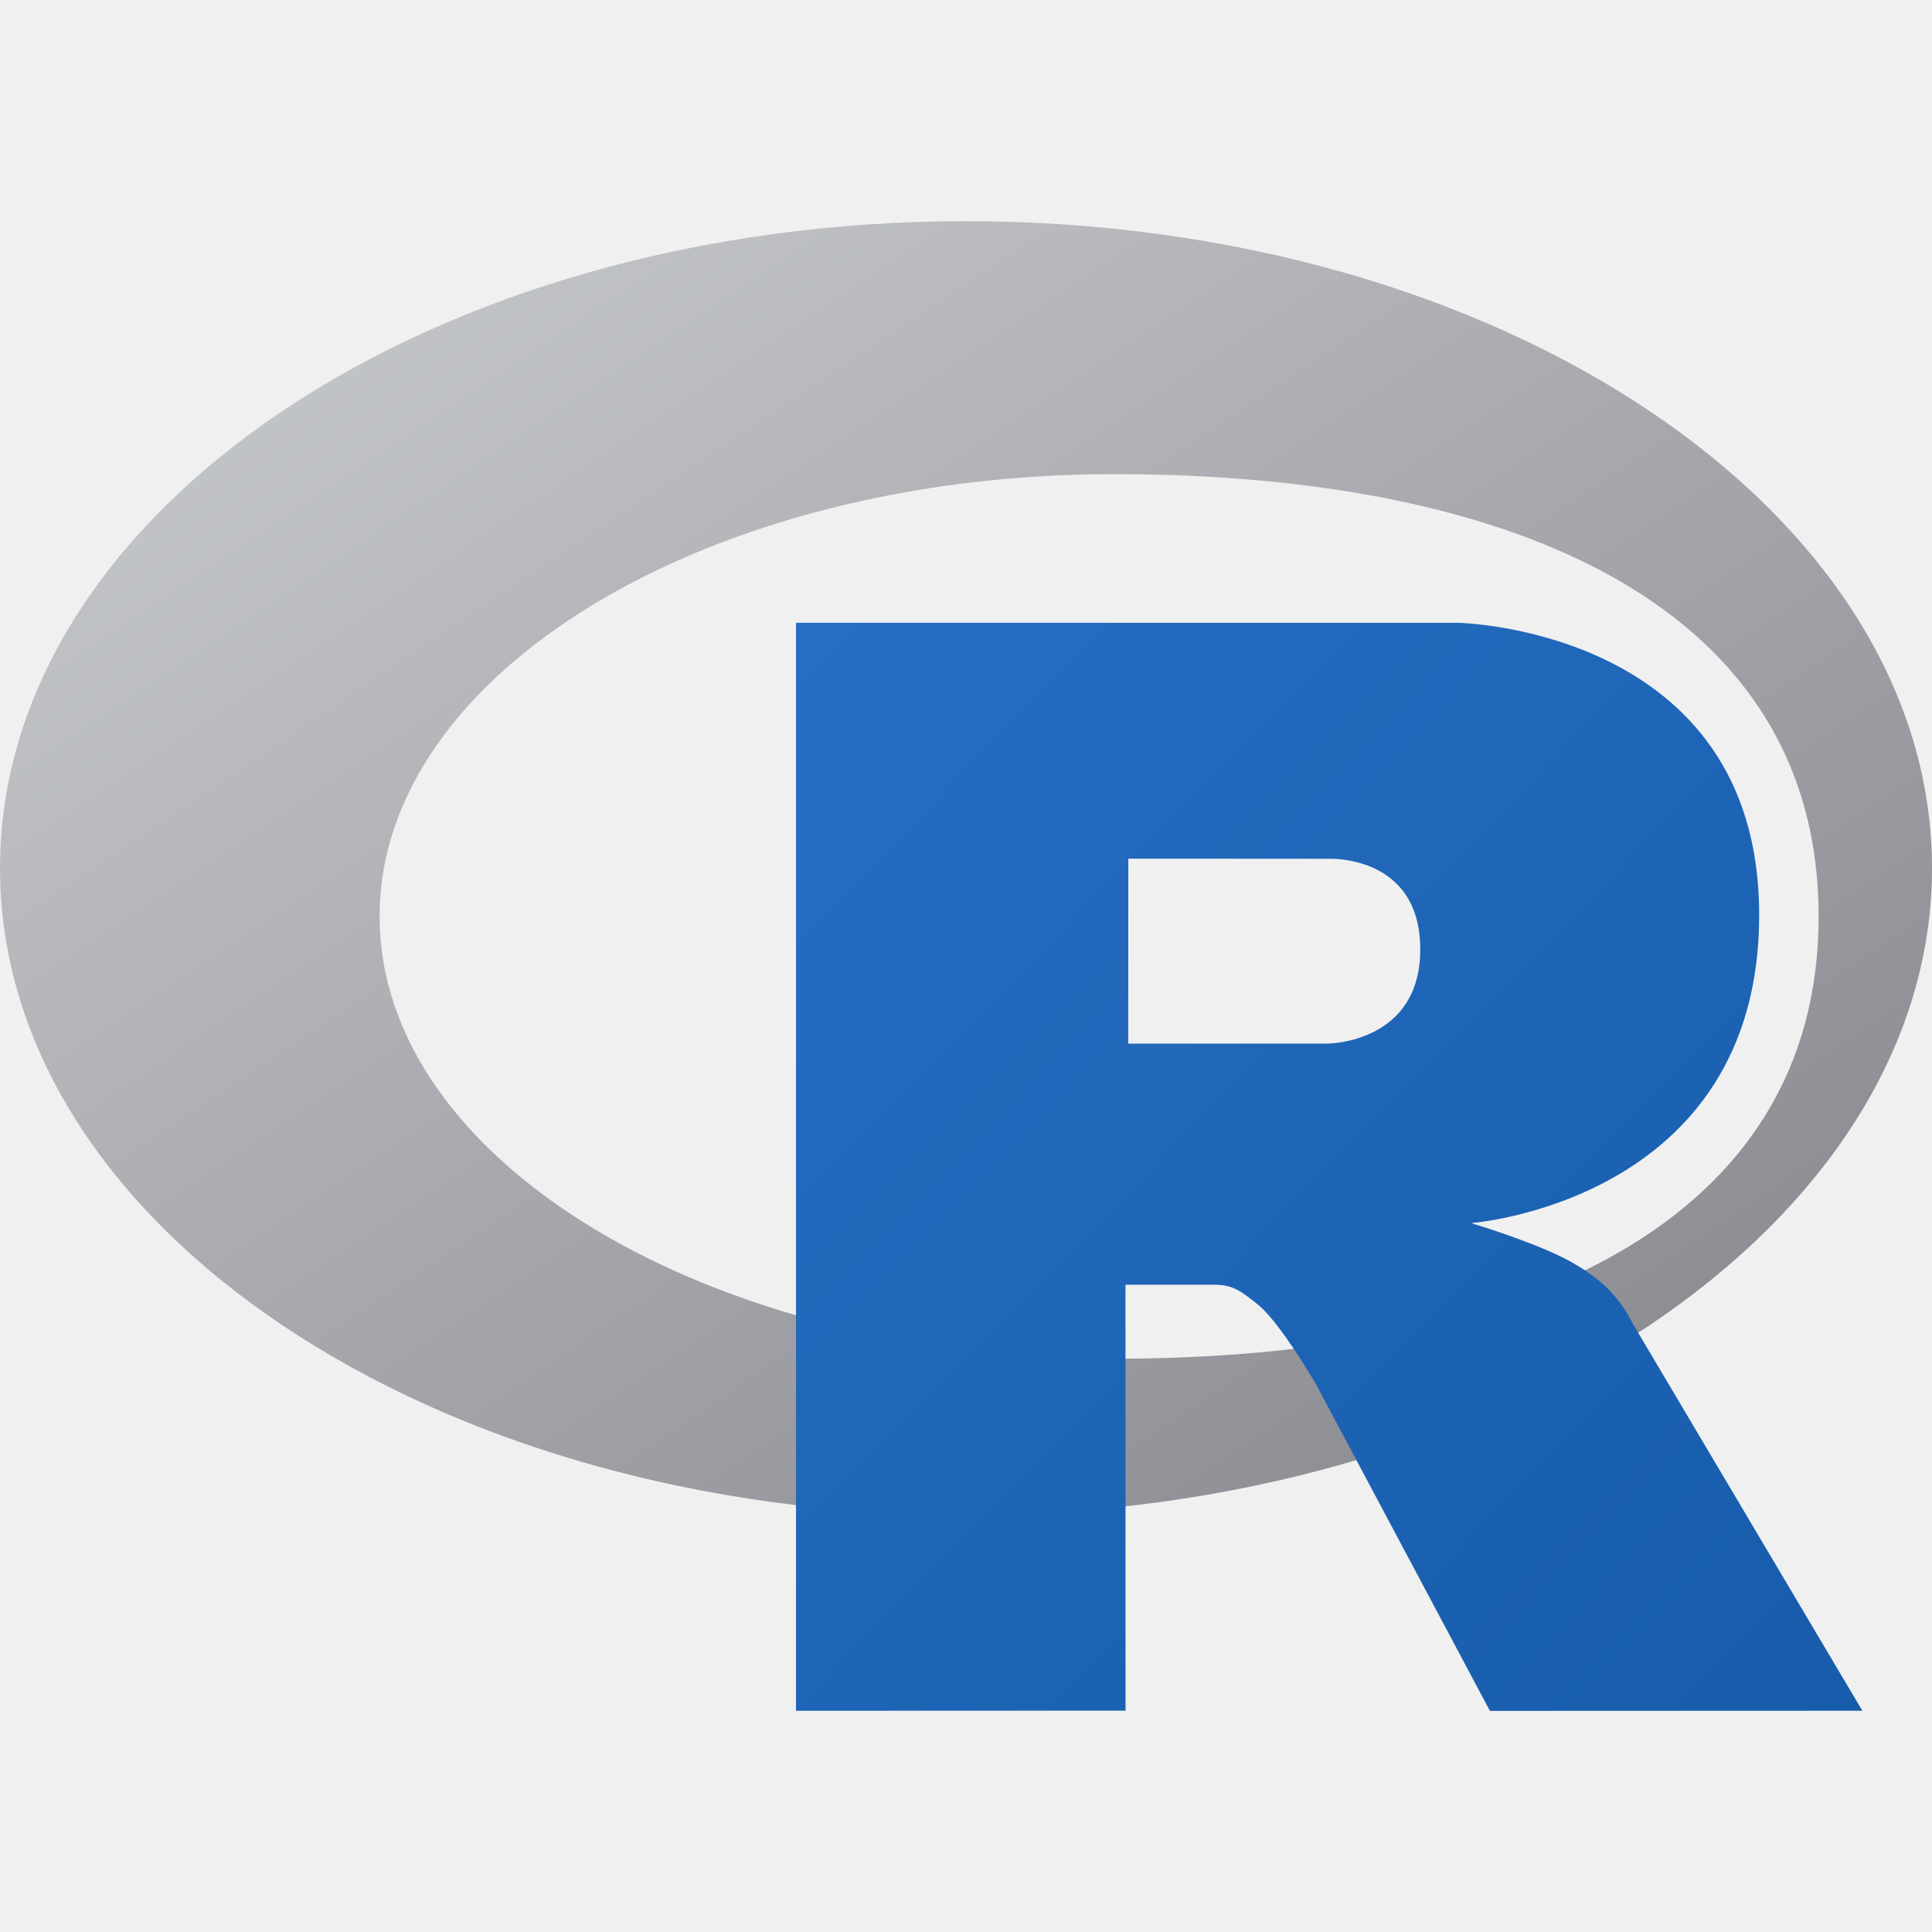
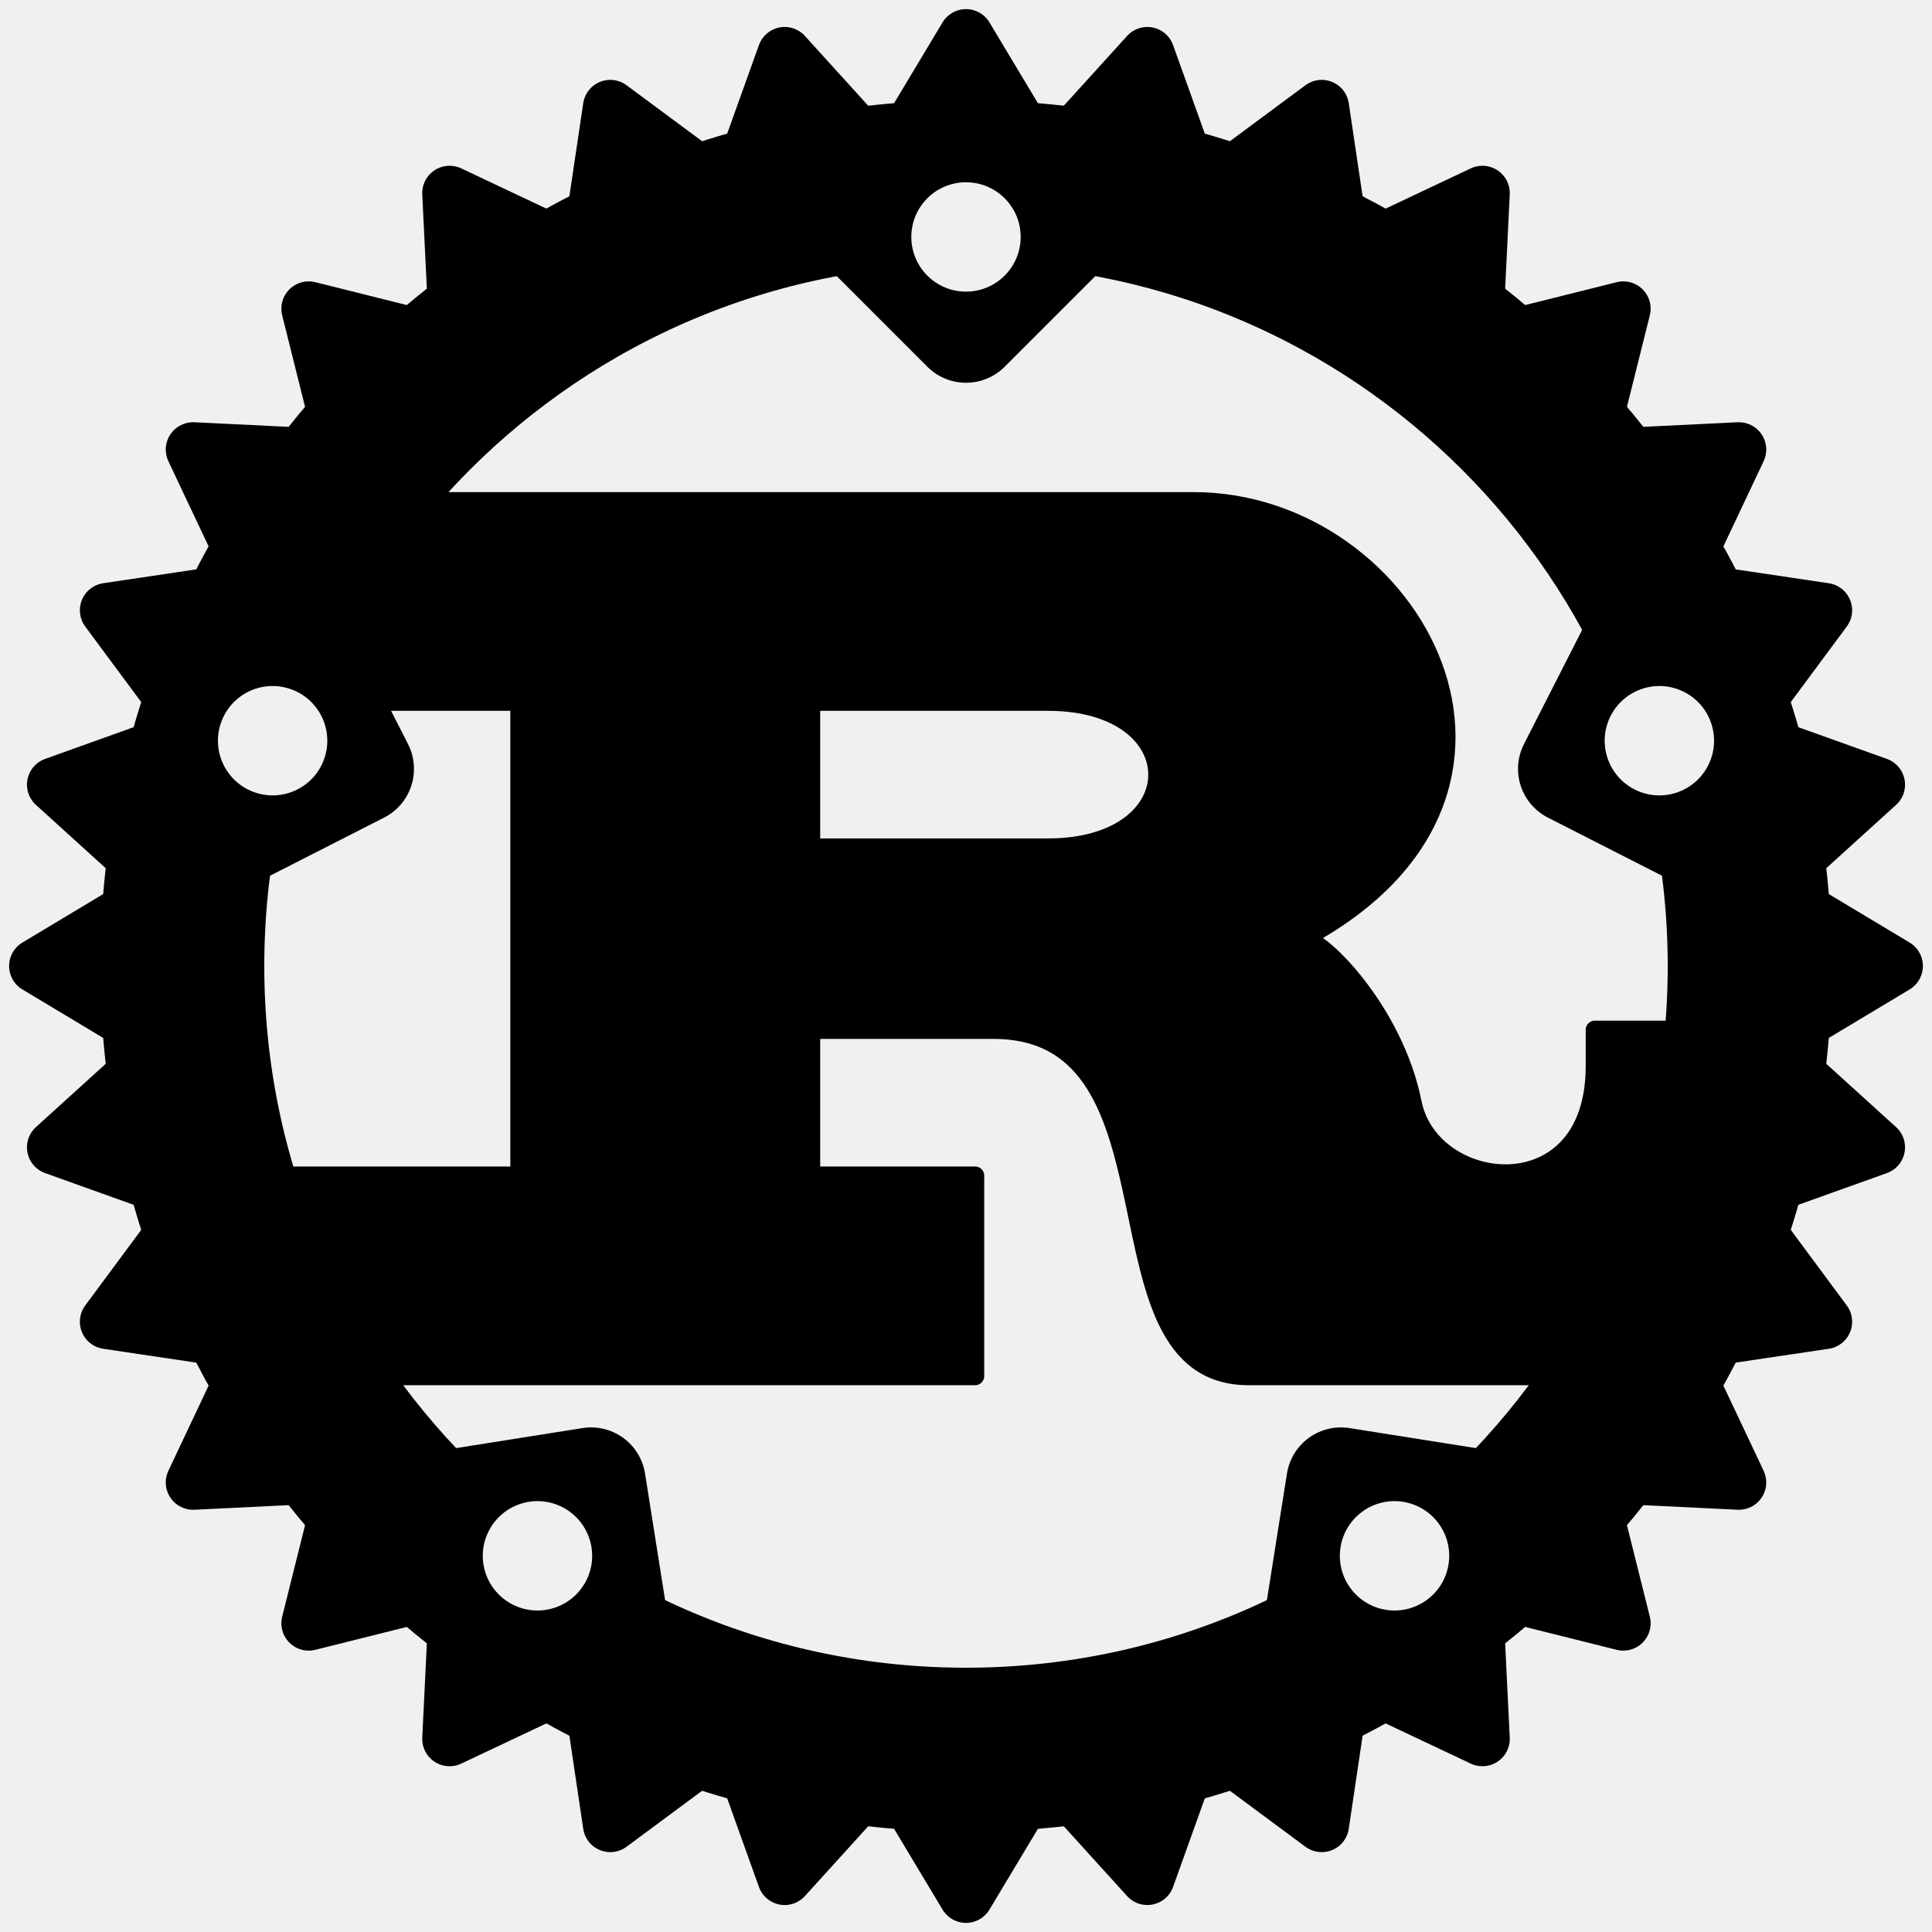
- <svg xmlns="http://www.w3.org/2000/svg" width="128" height="128" viewBox="0 0 128 128" fill="none">
-   <path fill-rule="evenodd" clip-rule="evenodd" d="M64 100.38C28.654 100.38 0 81.19 0 57.517C0 33.845 28.654 14.654 64 14.654C99.346 14.654 128 33.844 128 57.517C128 81.189 99.346 100.38 64 100.38ZM73.796 31.413C46.93 31.413 25.15 44.532 25.15 60.716C25.15 76.899 46.93 90.019 73.796 90.019C100.662 90.019 120.489 81.049 120.489 60.716C120.489 40.389 100.662 31.413 73.796 31.413Z" fill="url(#paint0_linear_3_7110)" />
-   <path fill-rule="evenodd" clip-rule="evenodd" d="M97.469 81.033C97.469 81.033 101.343 82.202 103.593 83.341C104.373 83.736 105.725 84.524 106.699 85.56C107.271 86.166 107.749 86.853 108.119 87.6L123.385 113.34L98.711 113.35L87.174 91.684C87.174 91.684 84.811 87.624 83.357 86.447C82.144 85.465 81.627 85.116 80.428 85.116H74.566L74.57 113.335L52.737 113.344V41.26H96.581C96.581 41.26 116.551 41.62 116.551 60.619C116.551 79.618 97.469 81.032 97.469 81.032V81.033ZM87.972 56.896L74.754 56.887L74.748 69.145L87.972 69.14C87.972 69.14 94.096 69.121 94.096 62.905C94.096 56.565 87.972 56.896 87.972 56.896Z" fill="url(#paint1_linear_3_7110)" />
-   <defs>
-     <linearGradient id="paint0_linear_3_7110" x1="0.001" y1="14.645" x2="79.273" y2="133.005" gradientUnits="userSpaceOnUse">
-       <stop stop-color="#CBCED0" />
-       <stop offset="1" stop-color="#84838B" />
-     </linearGradient>
-     <linearGradient id="paint1_linear_3_7110" x1="52.737" y1="41.26" x2="124.812" y2="111.892" gradientUnits="userSpaceOnUse">
-       <stop stop-color="#276DC3" />
-       <stop offset="1" stop-color="#165CAA" />
-     </linearGradient>
-   </defs>
+ <svg xmlns="http://www.w3.org/2000/svg" xmlns:xlink="http://www.w3.org/1999/xlink" version="1.1" height="106" width="106">
+   <g id="logo" transform="translate(53, 53)">
+     <path id="r" transform="translate(0.5, 0.5)" stroke="black" stroke-width="1" stroke-linejoin="round" d=" M -9,-15 H 4 C 12,-15 12,-7 4,-7 H -9 Z M -40,22 H 0 V 11 H -9 V 3 H 1 C 12,3 6,22 15,22 H 40 V 3 H 34 V 5 C 34,13 25,12 24,7 C 23,2 19,-2 18,-2 C 33,-10 24,-26 12,-26 H -35 V -15 H -25 V 11 H -40 Z" />
+     <g id="gear" mask="url(#holes)">
+       <circle r="43" fill="none" stroke="black" stroke-width="9" />
+       <g id="cogs">
+         <polygon id="cog" stroke="black" stroke-width="3" stroke-linejoin="round" points="46,3 51,0 46,-3" />
+         <use xlink:href="#cog" transform="rotate(11.25)" />
+         <use xlink:href="#cog" transform="rotate(22.50)" />
+         <use xlink:href="#cog" transform="rotate(33.75)" />
+         <use xlink:href="#cog" transform="rotate(45.00)" />
+         <use xlink:href="#cog" transform="rotate(56.25)" />
+         <use xlink:href="#cog" transform="rotate(67.50)" />
+         <use xlink:href="#cog" transform="rotate(78.75)" />
+         <use xlink:href="#cog" transform="rotate(90.00)" />
+         <use xlink:href="#cog" transform="rotate(101.25)" />
+         <use xlink:href="#cog" transform="rotate(112.50)" />
+         <use xlink:href="#cog" transform="rotate(123.75)" />
+         <use xlink:href="#cog" transform="rotate(135.00)" />
+         <use xlink:href="#cog" transform="rotate(146.25)" />
+         <use xlink:href="#cog" transform="rotate(157.50)" />
+         <use xlink:href="#cog" transform="rotate(168.75)" />
+         <use xlink:href="#cog" transform="rotate(180.00)" />
+         <use xlink:href="#cog" transform="rotate(191.25)" />
+         <use xlink:href="#cog" transform="rotate(202.50)" />
+         <use xlink:href="#cog" transform="rotate(213.75)" />
+         <use xlink:href="#cog" transform="rotate(225.00)" />
+         <use xlink:href="#cog" transform="rotate(236.25)" />
+         <use xlink:href="#cog" transform="rotate(247.50)" />
+         <use xlink:href="#cog" transform="rotate(258.75)" />
+         <use xlink:href="#cog" transform="rotate(270.00)" />
+         <use xlink:href="#cog" transform="rotate(281.25)" />
+         <use xlink:href="#cog" transform="rotate(292.50)" />
+         <use xlink:href="#cog" transform="rotate(303.75)" />
+         <use xlink:href="#cog" transform="rotate(315.00)" />
+         <use xlink:href="#cog" transform="rotate(326.25)" />
+         <use xlink:href="#cog" transform="rotate(337.50)" />
+         <use xlink:href="#cog" transform="rotate(348.75)" />
+       </g>
+       <g id="mounts">
+         <polygon id="mount" stroke="black" stroke-width="6" stroke-linejoin="round" points="-7,-42 0,-35 7,-42" />
+         <use xlink:href="#mount" transform="rotate(72)" />
+         <use xlink:href="#mount" transform="rotate(144)" />
+         <use xlink:href="#mount" transform="rotate(216)" />
+         <use xlink:href="#mount" transform="rotate(288)" />
+       </g>
+     </g>
+     <mask id="holes">
+       <rect x="-60" y="-60" width="120" height="120" fill="white" />
+       <circle id="hole" cy="-40" r="3" />
+       <use xlink:href="#hole" transform="rotate(72)" />
+       <use xlink:href="#hole" transform="rotate(144)" />
+       <use xlink:href="#hole" transform="rotate(216)" />
+       <use xlink:href="#hole" transform="rotate(288)" />
+     </mask>
+   </g>
</svg>
